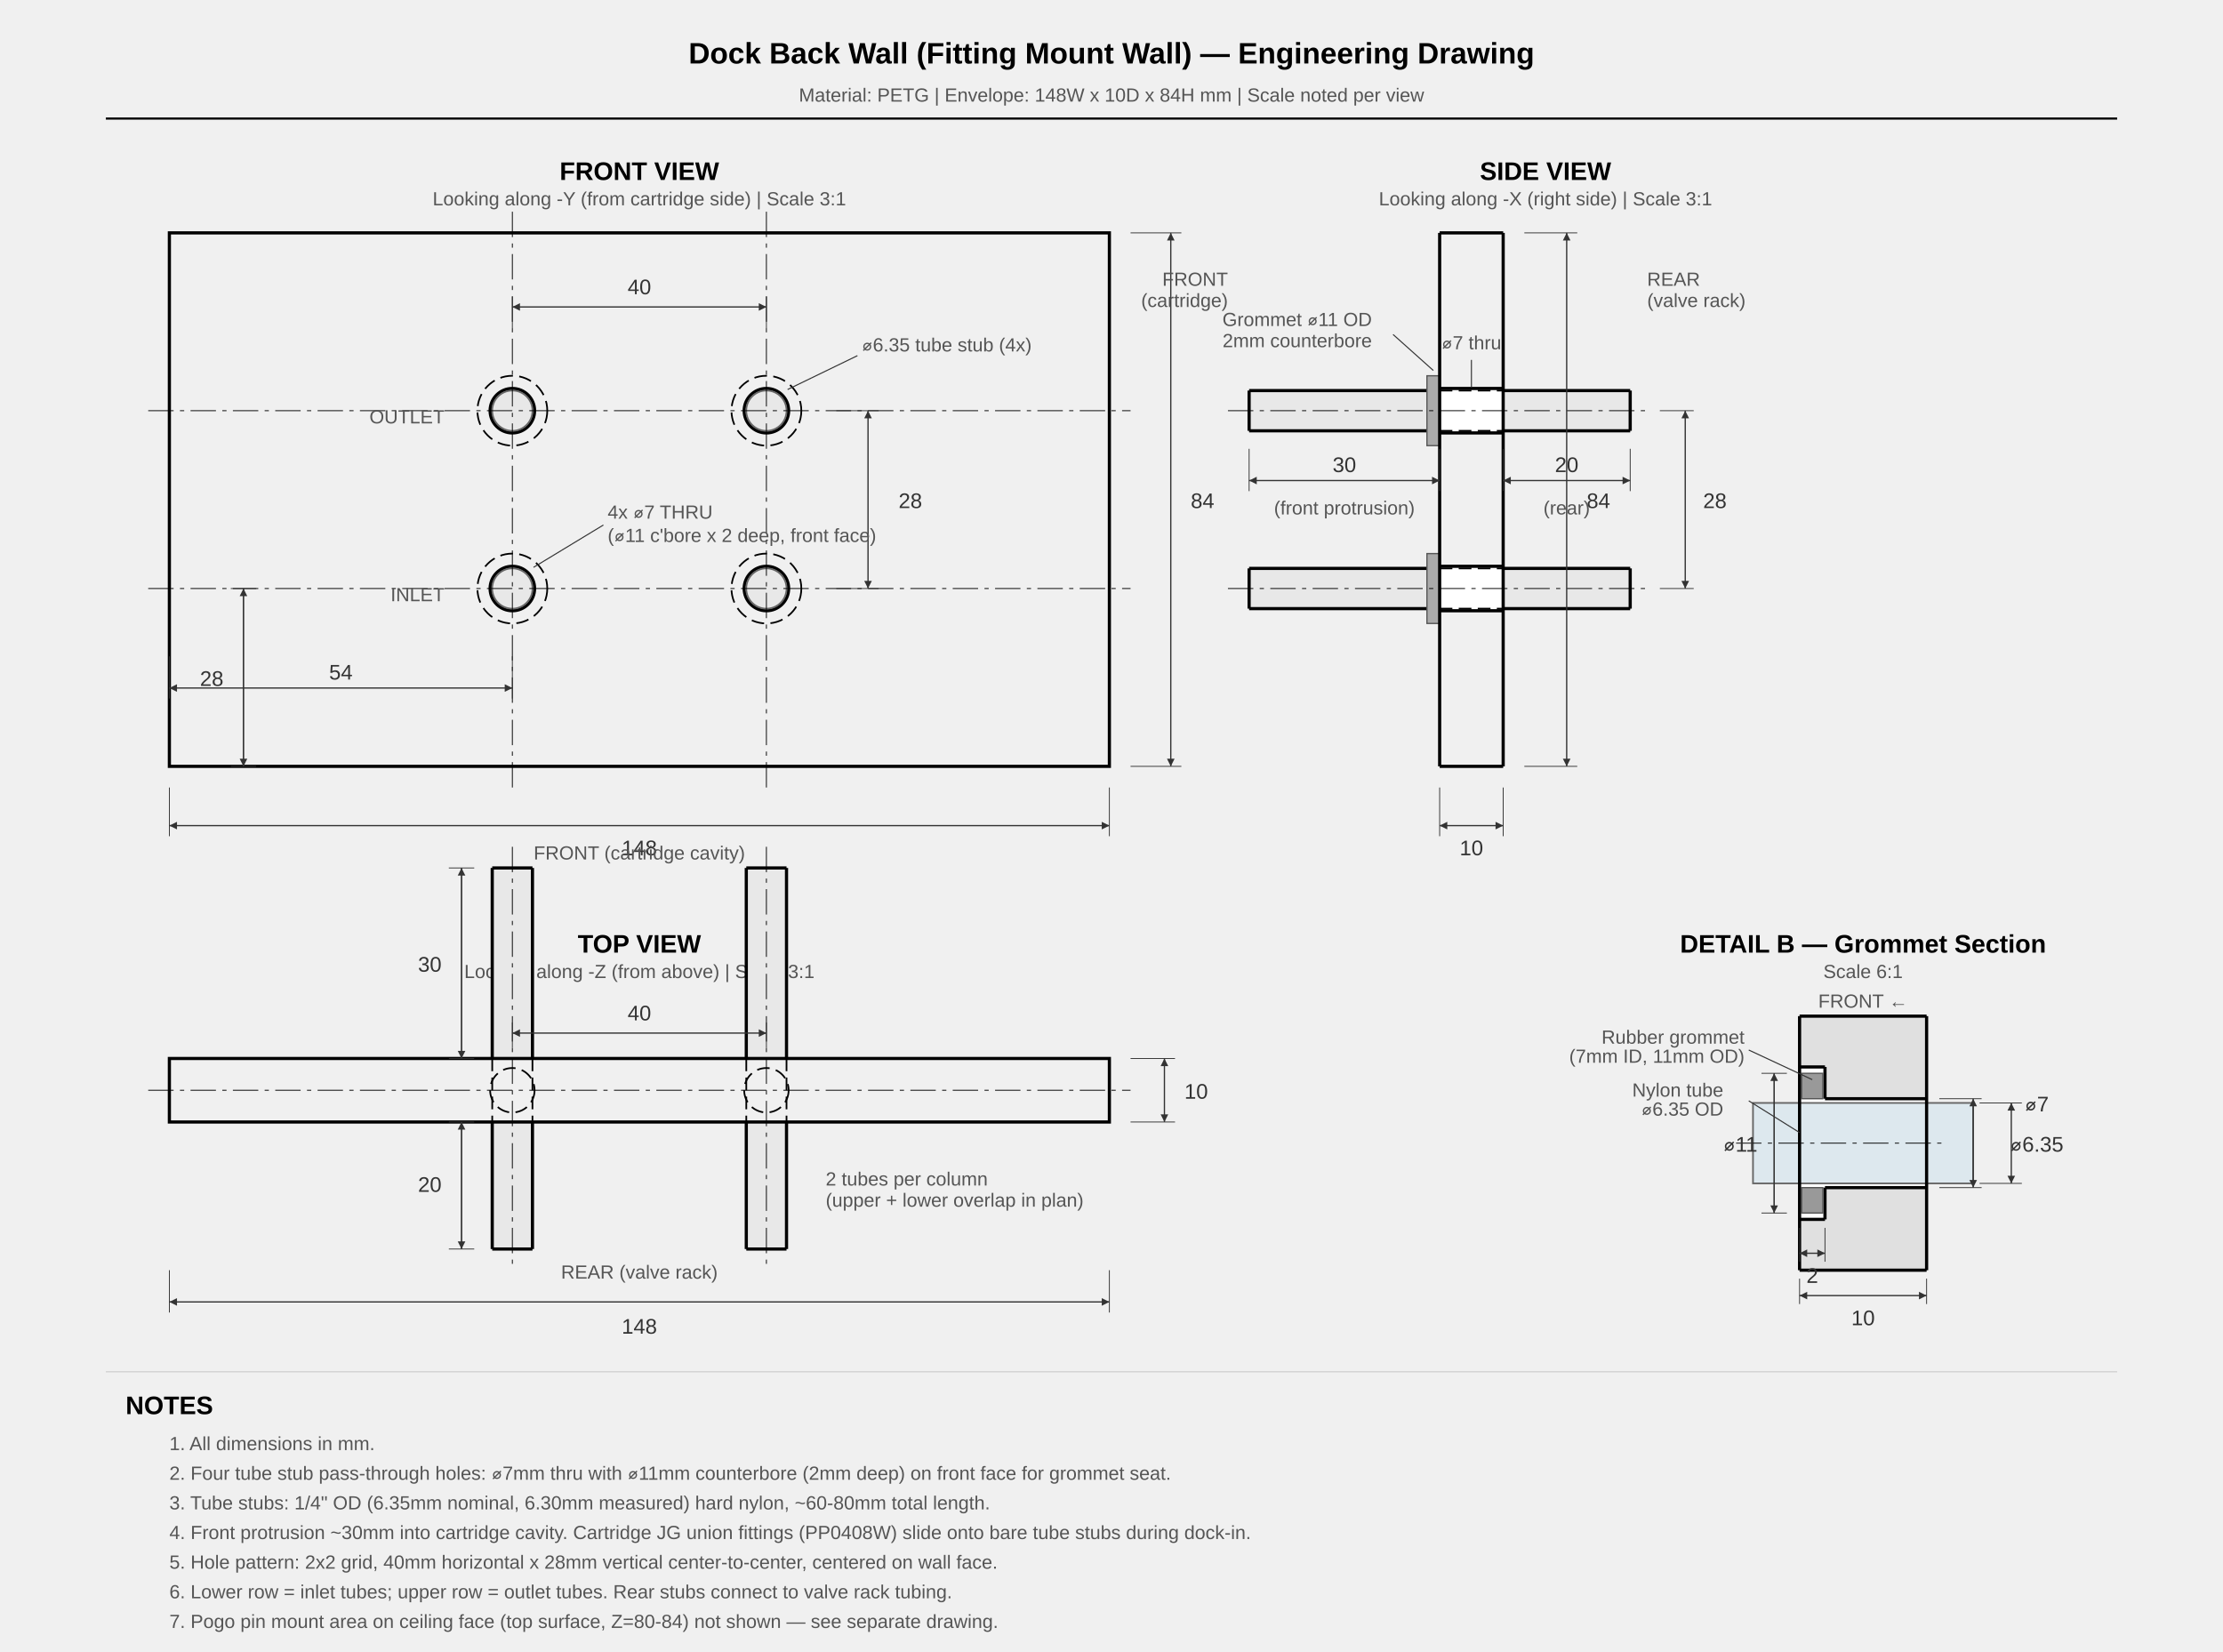
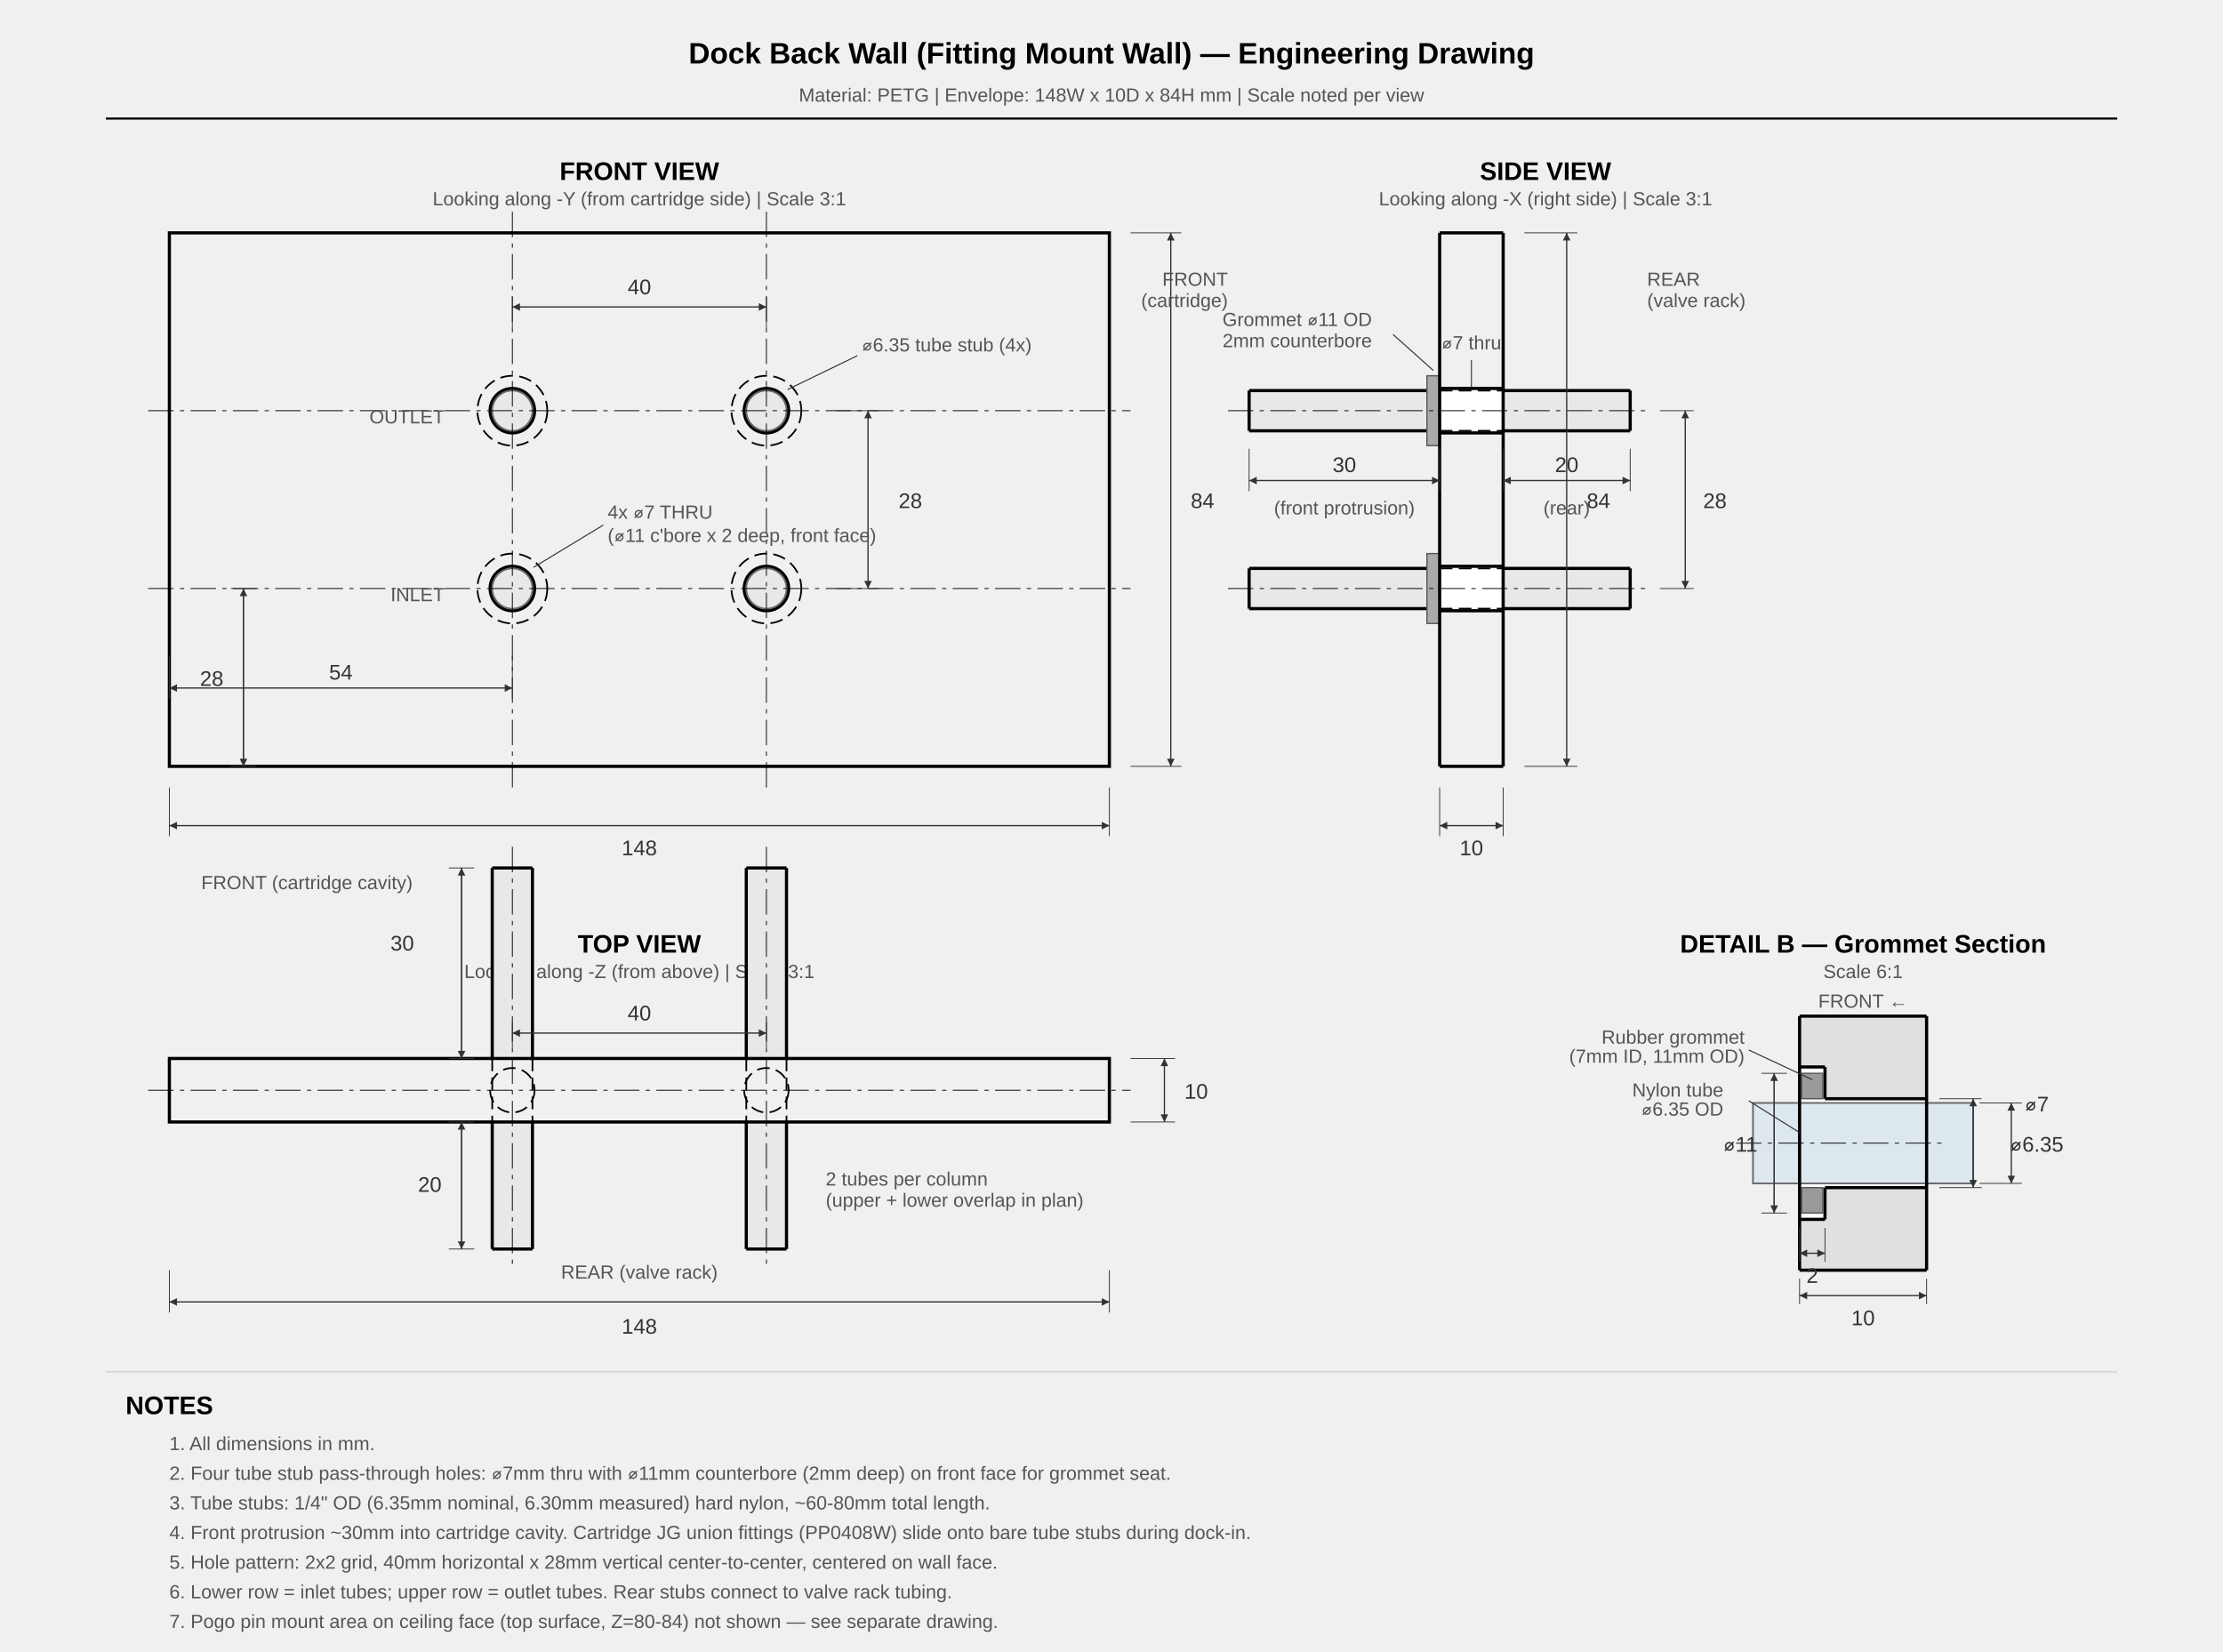
<svg xmlns="http://www.w3.org/2000/svg" viewBox="0 0 1050 780" width="1050" height="780" font-family="Arial, Helvetica, sans-serif">
  <style>
    .outline { fill: none; stroke: #000; stroke-width: 1.5; }
    .hidden  { fill: none; stroke: #000; stroke-width: 0.8; stroke-dasharray: 6,3; }
    .center  { fill: none; stroke: #000; stroke-width: 0.4; stroke-dasharray: 12,3,2,3; }
    .dim     { fill: none; stroke: #333; stroke-width: 0.6; marker-end: url(#arrow); marker-start: url(#arrow); }
    .ext     { fill: none; stroke: #333; stroke-width: 0.4; }
    .label   { font-size: 10px; fill: #333; text-anchor: middle; }
    .note    { font-size: 9px; fill: #555; }
    .title   { font-size: 14px; font-weight: bold; fill: #000; text-anchor: middle; }
    .viewlbl { font-size: 12px; font-weight: bold; fill: #000; text-anchor: middle; }
    .fill-light { fill: #f0f0f0; stroke: none; }
    .fill-tube  { fill: #e8e8e8; stroke: none; }
  </style>
  <defs>
    <marker id="arrow" viewBox="0 0 10 10" refX="10" refY="5" markerWidth="6" markerHeight="6" orient="auto-start-reverse">
      <path d="M 0 0 L 10 5 L 0 10 z" fill="#333" />
    </marker>
  </defs>
  <text x="525" y="30" class="title">Dock Back Wall (Fitting Mount Wall) — Engineering Drawing</text>
  <text x="525" y="48" class="note" text-anchor="middle">Material: PETG | Envelope: 148W x 10D x 84H mm | Scale noted per view</text>
  <line x1="50" y1="56" x2="1000" y2="56" stroke="#000" stroke-width="1" />
  <text x="302" y="85" class="viewlbl">FRONT VIEW</text>
  <text x="302" y="97" class="note" text-anchor="middle">Looking along -Y (from cartridge side) | Scale 3:1</text>
  <rect x="80" y="110" width="444" height="252" class="fill-light" />
  <rect x="80" y="110" width="444" height="252" class="outline" />
  <circle cx="242" cy="278" r="16.5" class="hidden" />
  <circle cx="362" cy="278" r="16.5" class="hidden" />
  <circle cx="242" cy="194" r="16.5" class="hidden" />
  <circle cx="362" cy="194" r="16.5" class="hidden" />
  <circle cx="242" cy="278" r="10.5" class="outline" />
  <circle cx="362" cy="278" r="10.5" class="outline" />
  <circle cx="242" cy="194" r="10.5" class="outline" />
  <circle cx="362" cy="194" r="10.5" class="outline" />
  <circle cx="242" cy="278" r="9.525" fill="#e8e8e8" stroke="#666" stroke-width="0.8" />
  <circle cx="362" cy="278" r="9.525" fill="#e8e8e8" stroke="#666" stroke-width="0.8" />
  <circle cx="242" cy="194" r="9.525" fill="#e8e8e8" stroke="#666" stroke-width="0.8" />
  <circle cx="362" cy="194" r="9.525" fill="#e8e8e8" stroke="#666" stroke-width="0.8" />
  <line x1="242" y1="100" x2="242" y2="372" class="center" />
  <line x1="362" y1="100" x2="362" y2="372" class="center" />
  <line x1="70" y1="194" x2="534" y2="194" class="center" />
  <line x1="70" y1="278" x2="534" y2="278" class="center" />
  <line x1="80" y1="372" x2="80" y2="395" class="ext" />
  <line x1="524" y1="372" x2="524" y2="395" class="ext" />
  <line x1="80" y1="390" x2="524" y2="390" class="dim" />
  <text x="302" y="404" class="label">148</text>
  <line x1="534" y1="110" x2="558" y2="110" class="ext" />
  <line x1="534" y1="362" x2="558" y2="362" class="ext" />
  <line x1="553" y1="110" x2="553" y2="362" class="dim" />
  <text x="568" y="240" class="label" text-anchor="start">84</text>
  <line x1="242" y1="155" x2="242" y2="140" class="ext" />
  <line x1="362" y1="155" x2="362" y2="140" class="ext" />
  <line x1="242" y1="145" x2="362" y2="145" class="dim" />
  <text x="302" y="139" class="label">40</text>
  <line x1="395" y1="194" x2="415" y2="194" class="ext" />
  <line x1="395" y1="278" x2="415" y2="278" class="ext" />
  <line x1="410" y1="194" x2="410" y2="278" class="dim" />
  <text x="430" y="240" class="label" text-anchor="start">28</text>
  <line x1="80" y1="310" x2="80" y2="330" class="ext" />
  <line x1="242" y1="310" x2="242" y2="330" class="ext" />
  <line x1="80" y1="325" x2="242" y2="325" class="dim" />
  <text x="161" y="321" class="label">54</text>
  <line x1="115" y1="278" x2="115" y2="362" class="ext" />
  <line x1="109" y1="278" x2="121" y2="278" class="ext" />
  <line x1="109" y1="362" x2="121" y2="362" class="ext" />
  <line x1="115" y1="278" x2="115" y2="362" class="dim" />
  <text x="100" y="324" class="label">28</text>
  <line x1="252" y1="268" x2="285" y2="248" stroke="#333" stroke-width="0.5" />
  <text x="287" y="245" class="note">4x ⌀7 THRU</text>
  <text x="287" y="256" class="note">(⌀11 c'bore x 2 deep, front face)</text>
  <line x1="372" y1="184" x2="405" y2="168" stroke="#333" stroke-width="0.5" />
  <text x="407" y="166" class="note">⌀6.35 tube stub (4x)</text>
  <text x="210" y="284" class="note" text-anchor="end" font-size="8">INLET</text>
  <text x="210" y="200" class="note" text-anchor="end" font-size="8">OUTLET</text>
  <text x="730" y="85" class="viewlbl">SIDE VIEW</text>
  <text x="730" y="97" class="note" text-anchor="middle">Looking along -X (right side) | Scale 3:1</text>
  <rect x="590" y="184.5" width="90" height="19" class="fill-tube" />
  <line x1="590" y1="184.5" x2="680" y2="184.5" class="outline" />
  <line x1="590" y1="203.5" x2="680" y2="203.5" class="outline" />
  <line x1="590" y1="184.5" x2="590" y2="203.5" class="outline" />
  <rect x="710" y="184.5" width="60" height="19" class="fill-tube" />
  <line x1="710" y1="184.5" x2="770" y2="184.5" class="outline" />
  <line x1="710" y1="203.5" x2="770" y2="203.5" class="outline" />
  <line x1="770" y1="184.5" x2="770" y2="203.5" class="outline" />
  <rect x="590" y="268.5" width="90" height="19" class="fill-tube" />
  <line x1="590" y1="268.5" x2="680" y2="268.5" class="outline" />
  <line x1="590" y1="287.5" x2="680" y2="287.5" class="outline" />
  <line x1="590" y1="268.5" x2="590" y2="287.5" class="outline" />
  <rect x="710" y="268.5" width="60" height="19" class="fill-tube" />
  <line x1="710" y1="268.5" x2="770" y2="268.5" class="outline" />
  <line x1="710" y1="287.5" x2="770" y2="287.5" class="outline" />
  <line x1="770" y1="268.5" x2="770" y2="287.5" class="outline" />
  <rect x="680" y="110" width="30" height="73.5" class="fill-light" />
  <rect x="680" y="204.5" width="30" height="64" class="fill-light" />
  <rect x="680" y="288.5" width="30" height="73.5" class="fill-light" />
  <rect x="674" y="177.5" width="6" height="33" fill="#aaa" stroke="#555" stroke-width="0.6" />
  <rect x="674" y="261.5" width="6" height="33" fill="#aaa" stroke="#555" stroke-width="0.6" />
  <rect x="680" y="183.5" width="30" height="21" fill="white" stroke="none" />
  <line x1="680" y1="183.5" x2="710" y2="183.5" class="outline" />
  <line x1="680" y1="204.5" x2="710" y2="204.5" class="outline" />
  <rect x="680" y="267.5" width="30" height="21" fill="white" stroke="none" />
  <line x1="680" y1="267.5" x2="710" y2="267.5" class="outline" />
  <line x1="680" y1="288.5" x2="710" y2="288.5" class="outline" />
  <line x1="680" y1="184.5" x2="710" y2="184.5" class="hidden" />
  <line x1="680" y1="203.5" x2="710" y2="203.5" class="hidden" />
  <line x1="680" y1="268.5" x2="710" y2="268.5" class="hidden" />
  <line x1="680" y1="287.5" x2="710" y2="287.5" class="hidden" />
  <line x1="680" y1="110" x2="680" y2="362" class="outline" />
  <line x1="710" y1="110" x2="710" y2="362" class="outline" />
  <line x1="680" y1="110" x2="710" y2="110" class="outline" />
  <line x1="680" y1="362" x2="710" y2="362" class="outline" />
  <line x1="580" y1="194" x2="780" y2="194" class="center" />
  <line x1="580" y1="278" x2="780" y2="278" class="center" />
  <line x1="680" y1="372" x2="680" y2="395" class="ext" />
  <line x1="710" y1="372" x2="710" y2="395" class="ext" />
  <line x1="680" y1="390" x2="710" y2="390" class="dim" />
  <text x="695" y="404" class="label">10</text>
  <line x1="720" y1="110" x2="745" y2="110" class="ext" />
  <line x1="720" y1="362" x2="745" y2="362" class="ext" />
  <line x1="740" y1="110" x2="740" y2="362" class="dim" />
  <text x="755" y="240" class="label" text-anchor="start">84</text>
  <line x1="590" y1="212" x2="590" y2="232" class="ext" />
  <line x1="680" y1="212" x2="680" y2="232" class="ext" />
  <line x1="590" y1="227" x2="680" y2="227" class="dim" />
  <text x="635" y="223" class="label">30</text>
  <text x="635" y="243" class="note" text-anchor="middle" font-size="8">(front protrusion)</text>
  <line x1="710" y1="212" x2="710" y2="232" class="ext" />
  <line x1="770" y1="212" x2="770" y2="232" class="ext" />
  <line x1="710" y1="227" x2="770" y2="227" class="dim" />
  <text x="740" y="223" class="label">20</text>
  <text x="740" y="243" class="note" text-anchor="middle" font-size="8">(rear)</text>
  <line x1="784" y1="194" x2="800" y2="194" class="ext" />
  <line x1="784" y1="278" x2="800" y2="278" class="ext" />
  <line x1="796" y1="194" x2="796" y2="278" class="dim" />
  <text x="810" y="240" class="label" text-anchor="start">28</text>
  <text x="580" y="135" class="note" text-anchor="end" font-size="8">FRONT</text>
  <text x="580" y="145" class="note" text-anchor="end" font-size="8">(cartridge)</text>
  <text x="778" y="135" class="note" text-anchor="start" font-size="8">REAR</text>
  <text x="778" y="145" class="note" text-anchor="start" font-size="8">(valve rack)</text>
  <line x1="695" y1="183" x2="695" y2="170" stroke="#333" stroke-width="0.5" />
  <text x="695" y="165" class="note" text-anchor="middle">⌀7 thru</text>
  <line x1="677" y1="175" x2="658" y2="158" stroke="#333" stroke-width="0.5" />
  <text x="648" y="154" class="note" text-anchor="end">Grommet ⌀11 OD</text>
  <text x="648" y="164" class="note" text-anchor="end">2mm counterbore</text>
  <text x="302" y="450" class="viewlbl">TOP VIEW</text>
  <text x="302" y="462" class="note" text-anchor="middle">Looking along -Z (from above) | Scale 3:1</text>
  <rect x="80" y="500" width="444" height="30" class="fill-light" />
  <rect x="232.5" y="410" width="19" height="90" class="fill-tube" />
  <line x1="232.5" y1="410" x2="232.5" y2="500" class="outline" />
  <line x1="251.5" y1="410" x2="251.5" y2="500" class="outline" />
  <line x1="232.5" y1="410" x2="251.5" y2="410" class="outline" />
  <line x1="232.5" y1="500" x2="232.5" y2="530" class="hidden" />
  <line x1="251.5" y1="500" x2="251.5" y2="530" class="hidden" />
  <rect x="232.5" y="530" width="19" height="60" class="fill-tube" />
  <line x1="232.5" y1="530" x2="232.5" y2="590" class="outline" />
  <line x1="251.5" y1="530" x2="251.5" y2="590" class="outline" />
  <line x1="232.5" y1="590" x2="251.5" y2="590" class="outline" />
  <rect x="352.5" y="410" width="19" height="90" class="fill-tube" />
  <line x1="352.5" y1="410" x2="352.5" y2="500" class="outline" />
  <line x1="371.5" y1="410" x2="371.5" y2="500" class="outline" />
  <line x1="352.5" y1="410" x2="371.5" y2="410" class="outline" />
  <line x1="352.5" y1="500" x2="352.5" y2="530" class="hidden" />
  <line x1="371.5" y1="500" x2="371.5" y2="530" class="hidden" />
  <rect x="352.5" y="530" width="19" height="60" class="fill-tube" />
  <line x1="352.5" y1="530" x2="352.5" y2="590" class="outline" />
  <line x1="371.5" y1="530" x2="371.5" y2="590" class="outline" />
  <line x1="352.5" y1="590" x2="371.5" y2="590" class="outline" />
  <circle cx="242" cy="515" r="10.5" class="hidden" />
  <circle cx="362" cy="515" r="10.5" class="hidden" />
  <rect x="80" y="500" width="444" height="30" class="outline" />
  <line x1="242" y1="400" x2="242" y2="600" class="center" />
  <line x1="362" y1="400" x2="362" y2="600" class="center" />
  <line x1="70" y1="515" x2="534" y2="515" class="center" />
  <line x1="80" y1="600" x2="80" y2="620" class="ext" />
  <line x1="524" y1="600" x2="524" y2="620" class="ext" />
  <line x1="80" y1="615" x2="524" y2="615" class="dim" />
  <text x="302" y="630" class="label">148</text>
  <line x1="534" y1="500" x2="555" y2="500" class="ext" />
  <line x1="534" y1="530" x2="555" y2="530" class="ext" />
  <line x1="550" y1="500" x2="550" y2="530" class="dim" />
  <text x="565" y="519" class="label" text-anchor="start">10</text>
  <line x1="242" y1="495" x2="242" y2="483" class="ext" />
  <line x1="362" y1="495" x2="362" y2="483" class="ext" />
  <line x1="242" y1="488" x2="362" y2="488" class="dim" />
  <text x="302" y="482" class="label">40</text>
  <line x1="218" y1="410" x2="218" y2="500" class="ext" />
  <line x1="212" y1="410" x2="224" y2="410" class="ext" />
  <line x1="212" y1="500" x2="224" y2="500" class="ext" />
  <line x1="218" y1="410" x2="218" y2="500" class="dim" />
-   <text x="203" y="459" class="label">30</text>
+   <text x="190" y="449" class="label">30</text>
  <line x1="218" y1="530" x2="218" y2="590" class="ext" />
  <line x1="212" y1="530" x2="224" y2="530" class="ext" />
  <line x1="212" y1="590" x2="224" y2="590" class="ext" />
  <line x1="218" y1="530" x2="218" y2="590" class="dim" />
  <text x="203" y="563" class="label">20</text>
-   <text x="302" y="406" class="note" text-anchor="middle" font-size="8">FRONT (cartridge cavity)</text>
+   <text x="145" y="420" class="note" text-anchor="middle" font-size="8">FRONT (cartridge cavity)</text>
  <text x="302" y="604" class="note" text-anchor="middle" font-size="8">REAR (valve rack)</text>
  <text x="390" y="560" class="note" font-size="8">2 tubes per column</text>
  <text x="390" y="570" class="note" font-size="8">(upper + lower overlap in plan)</text>
  <text x="880" y="450" class="viewlbl">DETAIL B — Grommet Section</text>
  <text x="880" y="462" class="note" text-anchor="middle">Scale 6:1</text>
  <rect x="850" y="480" width="60" height="39" fill="#e0e0e0" stroke="none" />
  <rect x="850" y="561" width="60" height="39" fill="#e0e0e0" stroke="none" />
  <rect x="850" y="504" width="12" height="15" fill="white" stroke="none" />
  <rect x="850" y="561" width="12" height="15" fill="white" stroke="none" />
  <rect x="850" y="519" width="60" height="42" fill="white" stroke="none" />
  <line x1="850" y1="504" x2="862" y2="504" class="outline" />
  <line x1="862" y1="504" x2="862" y2="519" class="outline" />
  <line x1="862" y1="561" x2="862" y2="576" class="outline" />
  <line x1="850" y1="576" x2="862" y2="576" class="outline" />
  <line x1="862" y1="519" x2="910" y2="519" class="outline" />
  <line x1="862" y1="561" x2="910" y2="561" class="outline" />
  <rect x="851" y="507" width="10" height="12" fill="#999" stroke="#555" stroke-width="0.6" />
  <rect x="851" y="561" width="10" height="12" fill="#999" stroke="#555" stroke-width="0.6" />
  <rect x="828" y="521" width="104" height="38" fill="#dde8ee" stroke="#666" stroke-width="0.8" />
  <line x1="850" y1="480" x2="850" y2="600" class="outline" />
  <line x1="910" y1="480" x2="910" y2="600" class="outline" />
  <line x1="850" y1="480" x2="910" y2="480" class="outline" />
  <line x1="850" y1="600" x2="910" y2="600" class="outline" />
  <line x1="820" y1="540" x2="920" y2="540" class="center" />
  <line x1="935" y1="521" x2="955" y2="521" class="ext" />
  <line x1="935" y1="559" x2="955" y2="559" class="ext" />
  <line x1="950" y1="521" x2="950" y2="559" class="dim" />
  <text x="962" y="544" class="label" text-anchor="start" font-size="9">⌀6.35</text>
  <line x1="916" y1="519" x2="936" y2="519" class="ext" />
  <line x1="916" y1="561" x2="936" y2="561" class="ext" />
  <line x1="932" y1="519" x2="932" y2="561" class="dim" />
  <text x="962" y="525" class="label" text-anchor="start" font-size="9">⌀7</text>
  <line x1="838" y1="507" x2="838" y2="573" class="ext" />
  <line x1="832" y1="507" x2="844" y2="507" class="ext" />
  <line x1="832" y1="573" x2="844" y2="573" class="ext" />
  <line x1="838" y1="507" x2="838" y2="573" class="dim" />
  <text x="822" y="544" class="label" font-size="9">⌀11</text>
  <line x1="850" y1="580" x2="850" y2="596" class="ext" />
  <line x1="862" y1="580" x2="862" y2="596" class="ext" />
  <line x1="850" y1="592" x2="862" y2="592" class="dim" />
  <text x="856" y="606" class="label" font-size="9">2</text>
  <line x1="850" y1="604" x2="850" y2="616" class="ext" />
  <line x1="910" y1="604" x2="910" y2="616" class="ext" />
  <line x1="850" y1="612" x2="910" y2="612" class="dim" />
  <text x="880" y="626" class="label" font-size="9">10</text>
  <line x1="856" y1="510" x2="826" y2="496" stroke="#333" stroke-width="0.5" />
  <text x="824" y="493" class="note" font-size="8" text-anchor="end">Rubber grommet</text>
  <text x="824" y="502" class="note" font-size="8" text-anchor="end">(7mm ID, 11mm OD)</text>
  <line x1="850" y1="535" x2="826" y2="520" stroke="#333" stroke-width="0.5" />
  <text x="814" y="518" class="note" font-size="8" text-anchor="end">Nylon tube</text>
  <text x="814" y="527" class="note" font-size="8" text-anchor="end">⌀6.35 OD</text>
  <text x="880" y="476" class="note" text-anchor="middle" font-size="8">FRONT ←</text>
  <line x1="50" y1="648" x2="1000" y2="648" stroke="#ccc" stroke-width="0.5" />
  <text x="80" y="668" class="viewlbl" text-anchor="start">NOTES</text>
  <text x="80" y="685" class="note">1. All dimensions in mm.</text>
  <text x="80" y="699" class="note">2. Four tube stub pass-through holes: ⌀7mm thru with ⌀11mm counterbore (2mm deep) on front face for grommet seat.</text>
  <text x="80" y="713" class="note">3. Tube stubs: 1/4" OD (6.35mm nominal, 6.30mm measured) hard nylon, ~60-80mm total length.</text>
  <text x="80" y="727" class="note">4. Front protrusion ~30mm into cartridge cavity. Cartridge JG union fittings (PP0408W) slide onto bare tube stubs during dock-in.</text>
  <text x="80" y="741" class="note">5. Hole pattern: 2x2 grid, 40mm horizontal x 28mm vertical center-to-center, centered on wall face.</text>
  <text x="80" y="755" class="note">6. Lower row = inlet tubes; upper row = outlet tubes. Rear stubs connect to valve rack tubing.</text>
  <text x="80" y="769" class="note">7. Pogo pin mount area on ceiling face (top surface, Z=80-84) not shown — see separate drawing.</text>
</svg>
